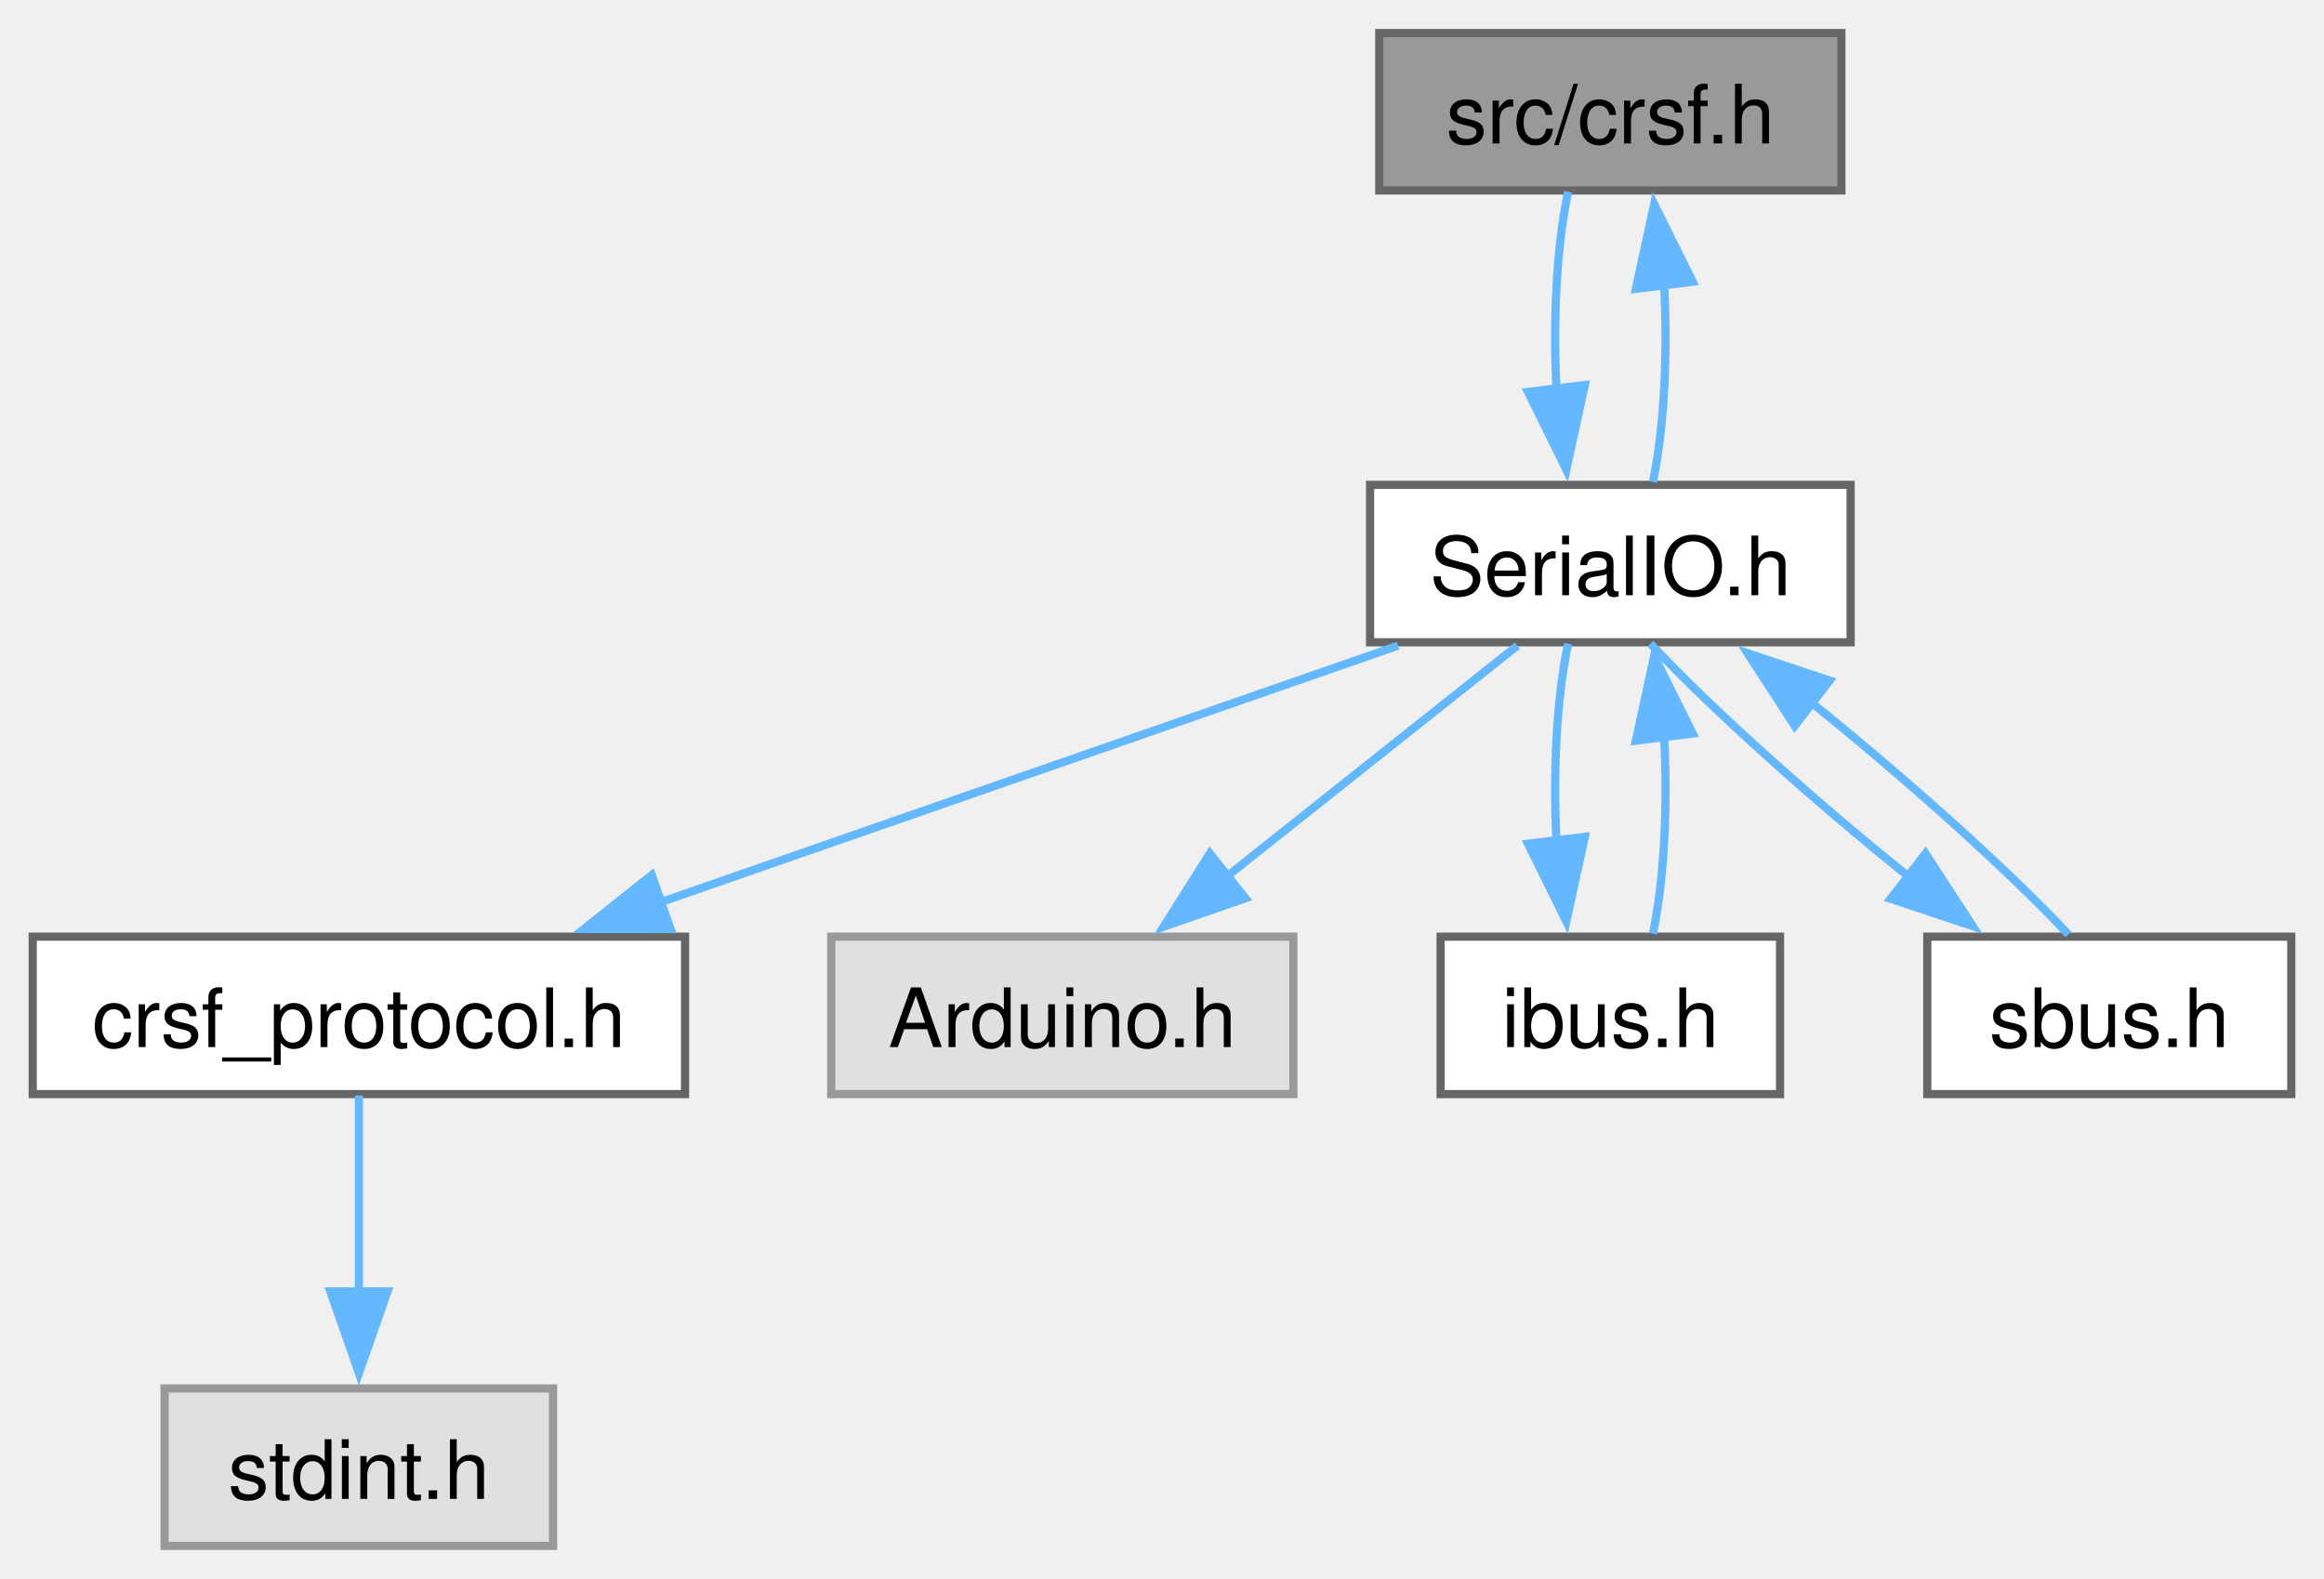
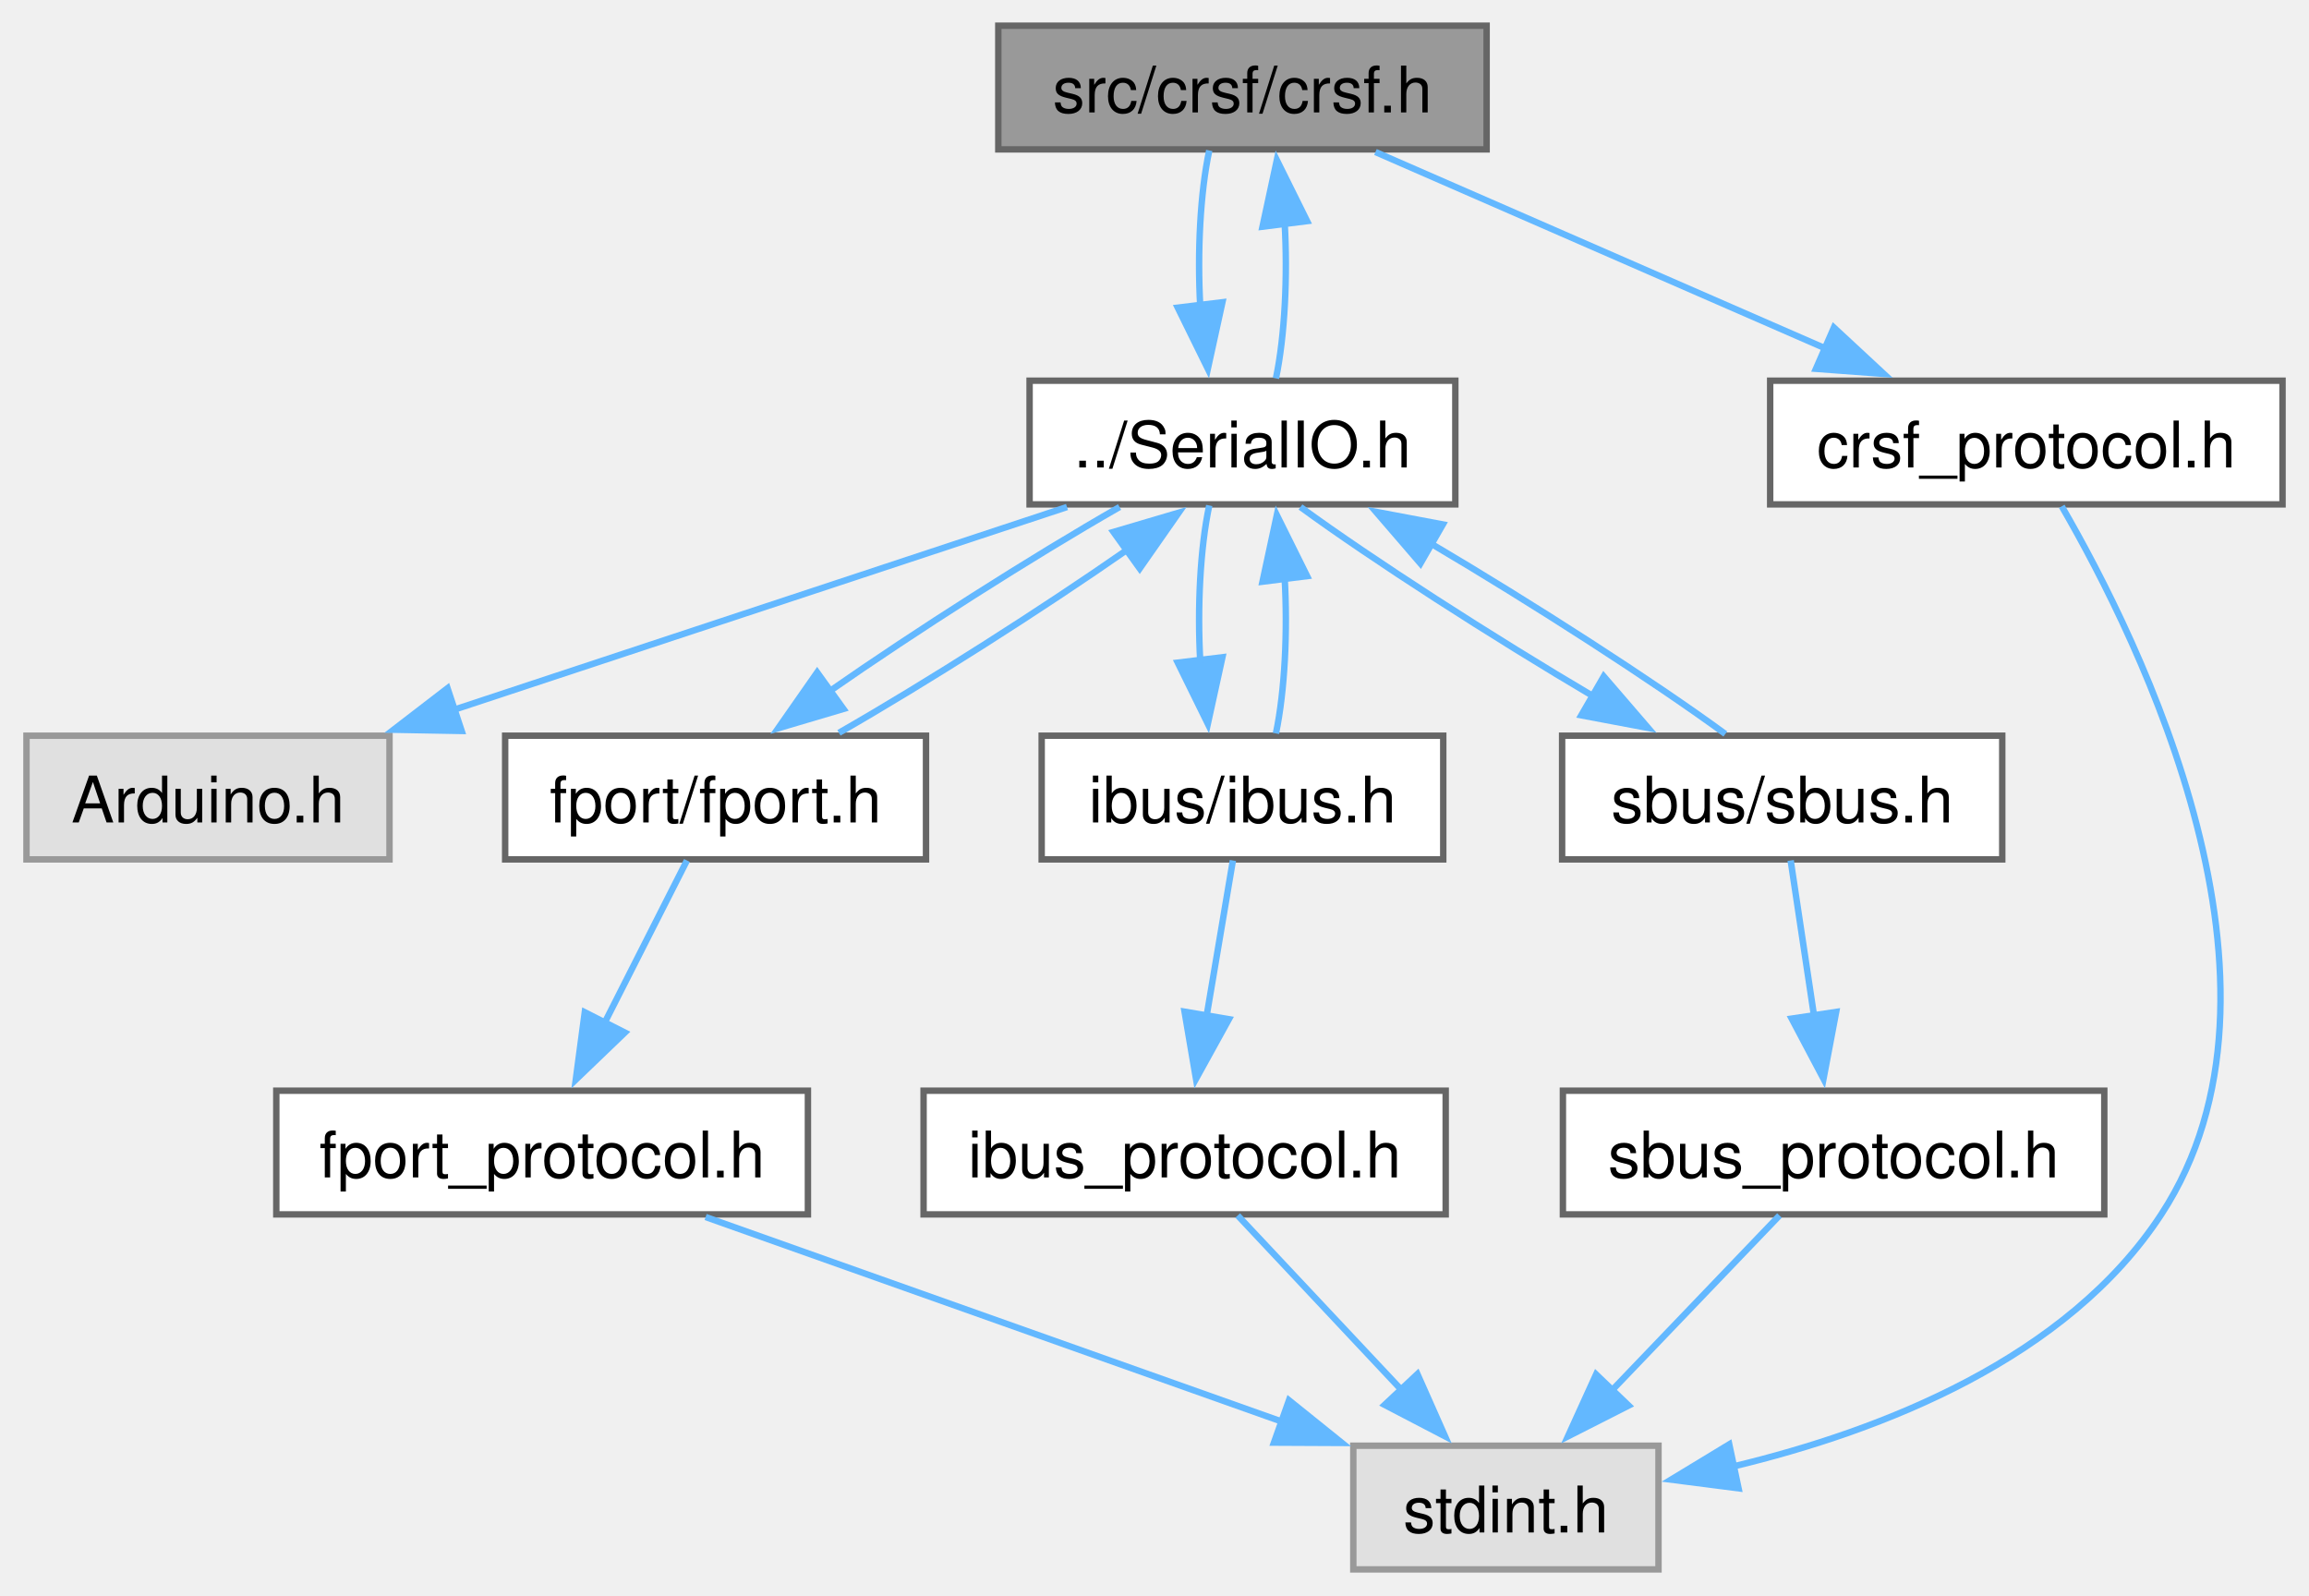
- <svg xmlns="http://www.w3.org/2000/svg" xmlns:xlink="http://www.w3.org/1999/xlink" width="284pt" height="193pt" viewBox="0.00 0.00 284.12 193.00">
-   <g id="graph0" class="graph" transform="scale(1 1) rotate(0) translate(4 189)">
+ <svg xmlns="http://www.w3.org/2000/svg" xmlns:xlink="http://www.w3.org/1999/xlink" width="359pt" height="248pt" viewBox="0.00 0.00 359.12 248.25">
+   <g id="graph0" class="graph" transform="scale(1 1) rotate(0) translate(4 244.25)">
    <g id="Node000001" class="node">
      <g id="a_Node000001">
        <a xlink:title="Header file for the CRSF protocol implementation.">
-           <polygon fill="#999999" stroke="#666666" points="221.12,-185 164.62,-185 164.62,-165.75 221.12,-165.75 221.12,-185" />
-           <text text-anchor="middle" x="192.88" y="-171.5" font-family="Helvetica,sans-Serif" font-size="10.00">src/crsf.h</text>
+           <polygon fill="#999999" stroke="#666666" points="227.25,-240.25 151.25,-240.25 151.25,-221 227.25,-221 227.25,-240.25" />
+           <text text-anchor="middle" x="189.25" y="-226.75" font-family="Helvetica,sans-Serif" font-size="10.00">src/crsf/crsf.h</text>
        </a>
      </g>
    </g>
    <g id="Node000002" class="node">
      <g id="a_Node000002">
        <a xlink:href="SerialIO_8h.html" target="_top" xlink:title="Header file for serial input/output (IO) functionality.">
-           <polygon fill="white" stroke="#666666" points="222.25,-129.75 163.5,-129.75 163.5,-110.5 222.25,-110.5 222.25,-129.75" />
-           <text text-anchor="middle" x="192.88" y="-116.25" font-family="Helvetica,sans-Serif" font-size="10.00">SerialIO.h</text>
+           <polygon fill="white" stroke="#666666" points="222.38,-185 156.12,-185 156.12,-165.75 222.38,-165.75 222.38,-185" />
+           <text text-anchor="middle" x="189.25" y="-171.5" font-family="Helvetica,sans-Serif" font-size="10.00">../SerialIO.h</text>
        </a>
      </g>
    </g>
    <g id="edge1_Node000001_Node000002" class="edge">
      <g id="a_edge1_Node000001_Node000002">
        <a xlink:title=" ">
-           <path fill="none" stroke="#63b8ff" d="M187.71,-165.58C186.3,-158.99 185.83,-149.71 186.3,-141.32" />
-           <polygon fill="#63b8ff" stroke="#63b8ff" points="189.75,-141.96 187.49,-131.61 182.8,-141.12 189.75,-141.96" />
-         </a>
-       </g>
-     </g>
-     <g id="edge5_Node000002_Node000001" class="edge">
-       <g id="a_edge5_Node000002_Node000001">
-         <a xlink:title=" ">
-           <path fill="none" stroke="#63b8ff" d="M198.08,-130.11C199.47,-136.75 199.92,-146.05 199.43,-154.42" />
-           <polygon fill="#63b8ff" stroke="#63b8ff" points="195.99,-153.72 198.23,-164.08 202.94,-154.59 195.99,-153.72" />
+           <path fill="none" stroke="#63b8ff" d="M184.08,-220.83C182.67,-214.24 182.21,-204.96 182.68,-196.57" />
+           <polygon fill="#63b8ff" stroke="#63b8ff" points="186.13,-197.21 183.86,-186.86 179.18,-196.37 186.13,-197.21" />
+         </a>
+       </g>
+     </g>
+     <g id="Node000011" class="node">
+       <g id="a_Node000011">
+         <a xlink:href="crsf__protocol_8h.html" target="_top" xlink:title="Header file for the CRSF protocol implementation.">
+           <polygon fill="white" stroke="#666666" points="351.12,-185 271.38,-185 271.38,-165.75 351.12,-165.75 351.12,-185" />
+           <text text-anchor="middle" x="311.25" y="-171.5" font-family="Helvetica,sans-Serif" font-size="10.00">crsf_protocol.h</text>
+         </a>
+       </g>
+     </g>
+     <g id="edge16_Node000001_Node000011" class="edge">
+       <g id="a_edge16_Node000001_Node000011">
+         <a xlink:title=" ">
+           <path fill="none" stroke="#63b8ff" d="M209.95,-220.59C229.14,-212.22 257.96,-199.63 279.97,-190.03" />
+           <polygon fill="#63b8ff" stroke="#63b8ff" points="281.3,-193.27 289.07,-186.06 278.5,-186.85 281.3,-193.27" />
+         </a>
+       </g>
+     </g>
+     <g id="edge3_Node000002_Node000001" class="edge">
+       <g id="a_edge3_Node000002_Node000001">
+         <a xlink:title=" ">
+           <path fill="none" stroke="#63b8ff" d="M194.46,-185.36C195.85,-192 196.3,-201.3 195.81,-209.67" />
+           <polygon fill="#63b8ff" stroke="#63b8ff" points="192.37,-208.97 194.6,-219.33 199.31,-209.84 192.37,-208.97" />
        </a>
      </g>
    </g>
    <g id="Node000003" class="node">
      <g id="a_Node000003">
-         <a xlink:href="crsf__protocol_8h.html" target="_top" xlink:title="Header file for the CRSF protocol implementation.">
-           <polygon fill="white" stroke="#666666" points="79.75,-74.5 0,-74.5 0,-55.25 79.75,-55.25 79.75,-74.5" />
-           <text text-anchor="middle" x="39.88" y="-61" font-family="Helvetica,sans-Serif" font-size="10.00">crsf_protocol.h</text>
+         <a xlink:title=" ">
+           <polygon fill="#e0e0e0" stroke="#999999" points="56.5,-129.75 0,-129.75 0,-110.5 56.5,-110.5 56.5,-129.75" />
+           <text text-anchor="middle" x="28.25" y="-116.25" font-family="Helvetica,sans-Serif" font-size="10.00">Arduino.h</text>
        </a>
      </g>
    </g>
    <g id="edge2_Node000002_Node000003" class="edge">
      <g id="a_edge2_Node000002_Node000003">
        <a xlink:title=" ">
-           <path fill="none" stroke="#63b8ff" d="M166.92,-110.09C142.08,-101.45 104.38,-88.32 76.49,-78.62" />
-           <polygon fill="#63b8ff" stroke="#63b8ff" points="77.98,-75.43 67.39,-75.45 75.68,-82.04 77.98,-75.43" />
+           <path fill="none" stroke="#63b8ff" d="M161.94,-165.34C135.69,-156.66 95.77,-143.46 66.39,-133.74" />
+           <polygon fill="#63b8ff" stroke="#63b8ff" points="67.73,-130.49 57.13,-130.68 65.53,-137.14 67.73,-130.49" />
+         </a>
+       </g>
+     </g>
+     <g id="Node000004" class="node">
+       <g id="a_Node000004">
+         <a xlink:href="fport_8h.html" target="_top" xlink:title="Header file for the FPort Protocol definations.">
+           <polygon fill="white" stroke="#666666" points="140,-129.75 74.5,-129.75 74.5,-110.5 140,-110.5 140,-129.75" />
+           <text text-anchor="middle" x="107.25" y="-116.25" font-family="Helvetica,sans-Serif" font-size="10.00">fport/fport.h</text>
+         </a>
+       </g>
+     </g>
+     <g id="edge4_Node000002_Node000004" class="edge">
+       <g id="a_edge4_Node000002_Node000004">
+         <a xlink:title=" ">
+           <path fill="none" stroke="#63b8ff" d="M170.12,-165.34C156.4,-157.49 138.3,-145.95 124.92,-136.62" />
+           <polygon fill="#63b8ff" stroke="#63b8ff" points="127.15,-133.92 116.99,-130.91 123.06,-139.6 127.15,-133.92" />
+         </a>
+       </g>
+     </g>
+     <g id="Node000007" class="node">
+       <g id="a_Node000007">
+         <a xlink:href="ibus_8h.html" target="_top" xlink:title="Header file for the Ibus protocol implementation.">
+           <polygon fill="white" stroke="#666666" points="220.5,-129.75 158,-129.75 158,-110.5 220.5,-110.5 220.5,-129.75" />
+           <text text-anchor="middle" x="189.25" y="-116.25" font-family="Helvetica,sans-Serif" font-size="10.00">ibus/ibus.h</text>
+         </a>
+       </g>
+     </g>
+     <g id="edge8_Node000002_Node000007" class="edge">
+       <g id="a_edge8_Node000002_Node000007">
+         <a xlink:title=" ">
+           <path fill="none" stroke="#63b8ff" d="M184.08,-165.58C182.67,-158.99 182.21,-149.71 182.68,-141.32" />
+           <polygon fill="#63b8ff" stroke="#63b8ff" points="186.13,-141.96 183.86,-131.61 179.18,-141.12 186.13,-141.96" />
+         </a>
+       </g>
+     </g>
+     <g id="Node000009" class="node">
+       <g id="a_Node000009">
+         <a xlink:href="sbus_8h.html" target="_top" xlink:title="Header file for the SBUS protocol implementation.">
+           <polygon fill="white" stroke="#666666" points="307.5,-129.75 239,-129.75 239,-110.5 307.5,-110.5 307.5,-129.75" />
+           <text text-anchor="middle" x="273.25" y="-116.25" font-family="Helvetica,sans-Serif" font-size="10.00">sbus/sbus.h</text>
+         </a>
+       </g>
+     </g>
+     <g id="edge12_Node000002_Node000009" class="edge">
+       <g id="a_edge12_Node000002_Node000009">
+         <a xlink:title=" ">
+           <path fill="none" stroke="#63b8ff" d="M198.28,-165.34C209.38,-157.23 228.1,-145.18 244.15,-135.71" />
+           <polygon fill="#63b8ff" stroke="#63b8ff" points="245.48,-138.98 252.39,-130.96 241.98,-132.92 245.48,-138.98" />
+         </a>
+       </g>
+     </g>
+     <g id="edge5_Node000004_Node000002" class="edge">
+       <g id="a_edge5_Node000004_Node000002">
+         <a xlink:title=" ">
+           <path fill="none" stroke="#63b8ff" d="M126.45,-130.2C140.11,-138.02 158.08,-149.47 171.41,-158.76" />
+           <polygon fill="#63b8ff" stroke="#63b8ff" points="169.17,-161.46 179.33,-164.46 173.26,-155.77 169.17,-161.46" />
        </a>
      </g>
    </g>
    <g id="Node000005" class="node">
      <g id="a_Node000005">
-         <a xlink:title=" ">
-           <polygon fill="#e0e0e0" stroke="#999999" points="154.12,-74.5 97.62,-74.5 97.62,-55.25 154.12,-55.25 154.12,-74.5" />
-           <text text-anchor="middle" x="125.88" y="-61" font-family="Helvetica,sans-Serif" font-size="10.00">Arduino.h</text>
-         </a>
-       </g>
-     </g>
-     <g id="edge4_Node000002_Node000005" class="edge">
-       <g id="a_edge4_Node000002_Node000005">
-         <a xlink:title=" ">
-           <path fill="none" stroke="#63b8ff" d="M181.51,-110.09C171.83,-102.4 157.68,-91.15 146.07,-81.93" />
-           <polygon fill="#63b8ff" stroke="#63b8ff" points="148.26,-79.2 138.26,-75.72 143.91,-84.68 148.26,-79.2" />
+         <a xlink:href="fport__protocol_8h.html" target="_top" xlink:title="Header file for the F.Port protocol implementation.">
+           <polygon fill="white" stroke="#666666" points="121.62,-74.5 38.88,-74.5 38.88,-55.25 121.62,-55.25 121.62,-74.5" />
+           <text text-anchor="middle" x="80.25" y="-61" font-family="Helvetica,sans-Serif" font-size="10.00">fport_protocol.h</text>
+         </a>
+       </g>
+     </g>
+     <g id="edge6_Node000004_Node000005" class="edge">
+       <g id="a_edge6_Node000004_Node000005">
+         <a xlink:title=" ">
+           <path fill="none" stroke="#63b8ff" d="M102.79,-110.33C99.3,-103.44 94.3,-93.59 89.9,-84.91" />
+           <polygon fill="#63b8ff" stroke="#63b8ff" points="93.13,-83.55 85.49,-76.21 86.89,-86.71 93.13,-83.55" />
        </a>
      </g>
    </g>
    <g id="Node000006" class="node">
      <g id="a_Node000006">
-         <a xlink:href="ibus_8h.html" target="_top" xlink:title="Header file for the Ibus protocol implementation.">
-           <polygon fill="white" stroke="#666666" points="213.62,-74.5 172.12,-74.5 172.12,-55.25 213.62,-55.25 213.62,-74.5" />
-           <text text-anchor="middle" x="192.88" y="-61" font-family="Helvetica,sans-Serif" font-size="10.00">ibus.h</text>
-         </a>
-       </g>
-     </g>
-     <g id="edge6_Node000002_Node000006" class="edge">
-       <g id="a_edge6_Node000002_Node000006">
-         <a xlink:title=" ">
-           <path fill="none" stroke="#63b8ff" d="M187.71,-110.33C186.3,-103.74 185.83,-94.46 186.3,-86.07" />
-           <polygon fill="#63b8ff" stroke="#63b8ff" points="189.75,-86.71 187.49,-76.36 182.8,-85.87 189.75,-86.71" />
-         </a>
-       </g>
-     </g>
-     <g id="Node000007" class="node">
-       <g id="a_Node000007">
-         <a xlink:href="sbus_8h.html" target="_top" xlink:title="Header file for the SBUS protocol implementation.">
-           <polygon fill="white" stroke="#666666" points="276.12,-74.5 231.62,-74.5 231.62,-55.25 276.12,-55.25 276.12,-74.5" />
-           <text text-anchor="middle" x="253.88" y="-61" font-family="Helvetica,sans-Serif" font-size="10.00">sbus.h</text>
-         </a>
-       </g>
-     </g>
-     <g id="edge8_Node000002_Node000007" class="edge">
-       <g id="a_edge8_Node000002_Node000007">
-         <a xlink:title=" ">
-           <path fill="none" stroke="#63b8ff" d="M197.78,-110.33C204.99,-102.59 217.76,-91.14 229.4,-81.79" />
-           <polygon fill="#63b8ff" stroke="#63b8ff" points="231.4,-84.67 237.18,-75.78 227.13,-79.13 231.4,-84.67" />
-         </a>
-       </g>
-     </g>
-     <g id="Node000004" class="node">
-       <g id="a_Node000004">
-         <a xlink:title=" ">
-           <polygon fill="#e0e0e0" stroke="#999999" points="63.62,-19.25 16.12,-19.25 16.12,0 63.62,0 63.62,-19.25" />
-           <text text-anchor="middle" x="39.88" y="-5.75" font-family="Helvetica,sans-Serif" font-size="10.00">stdint.h</text>
-         </a>
-       </g>
-     </g>
-     <g id="edge3_Node000003_Node000004" class="edge">
-       <g id="a_edge3_Node000003_Node000004">
-         <a xlink:title=" ">
-           <path fill="none" stroke="#63b8ff" d="M39.88,-55.08C39.88,-48.57 39.88,-39.42 39.88,-31.12" />
-           <polygon fill="#63b8ff" stroke="#63b8ff" points="43.38,-31.12 39.88,-21.12 36.38,-31.12 43.38,-31.12" />
-         </a>
-       </g>
-     </g>
-     <g id="edge7_Node000006_Node000002" class="edge">
-       <g id="a_edge7_Node000006_Node000002">
-         <a xlink:title=" ">
-           <path fill="none" stroke="#63b8ff" d="M198.08,-74.86C199.47,-81.5 199.92,-90.8 199.43,-99.17" />
-           <polygon fill="#63b8ff" stroke="#63b8ff" points="195.99,-98.47 198.23,-108.83 202.94,-99.34 195.99,-98.47" />
+         <a xlink:title=" ">
+           <polygon fill="#e0e0e0" stroke="#999999" points="254,-19.25 206.5,-19.25 206.5,0 254,0 254,-19.25" />
+           <text text-anchor="middle" x="230.25" y="-5.75" font-family="Helvetica,sans-Serif" font-size="10.00">stdint.h</text>
+         </a>
+       </g>
+     </g>
+     <g id="edge7_Node000005_Node000006" class="edge">
+       <g id="a_edge7_Node000005_Node000006">
+         <a xlink:title=" ">
+           <path fill="none" stroke="#63b8ff" d="M105.7,-54.84C130.38,-46.08 168.03,-32.71 195.47,-22.97" />
+           <polygon fill="#63b8ff" stroke="#63b8ff" points="196.49,-26.32 204.74,-19.68 194.15,-19.73 196.49,-26.32" />
        </a>
      </g>
    </g>
    <g id="edge9_Node000007_Node000002" class="edge">
      <g id="a_edge9_Node000007_Node000002">
        <a xlink:title=" ">
-           <path fill="none" stroke="#63b8ff" d="M248.87,-74.77C241.65,-82.51 228.95,-93.89 217.37,-103.19" />
-           <polygon fill="#63b8ff" stroke="#63b8ff" points="215.41,-100.28 209.64,-109.17 219.69,-105.82 215.41,-100.28" />
+           <path fill="none" stroke="#63b8ff" d="M194.46,-130.11C195.85,-136.75 196.3,-146.05 195.81,-154.42" />
+           <polygon fill="#63b8ff" stroke="#63b8ff" points="192.37,-153.72 194.6,-164.08 199.31,-154.59 192.37,-153.72" />
+         </a>
+       </g>
+     </g>
+     <g id="Node000008" class="node">
+       <g id="a_Node000008">
+         <a xlink:href="ibus__protocol_8h.html" target="_top" xlink:title="Header file for the iBus protocol implementation.">
+           <polygon fill="white" stroke="#666666" points="220.88,-74.5 139.62,-74.5 139.62,-55.25 220.88,-55.25 220.88,-74.5" />
+           <text text-anchor="middle" x="180.25" y="-61" font-family="Helvetica,sans-Serif" font-size="10.00">ibus_protocol.h</text>
+         </a>
+       </g>
+     </g>
+     <g id="edge10_Node000007_Node000008" class="edge">
+       <g id="a_edge10_Node000007_Node000008">
+         <a xlink:title=" ">
+           <path fill="none" stroke="#63b8ff" d="M187.76,-110.33C186.65,-103.74 185.08,-94.46 183.66,-86.07" />
+           <polygon fill="#63b8ff" stroke="#63b8ff" points="187.14,-85.63 182.02,-76.35 180.24,-86.8 187.14,-85.63" />
+         </a>
+       </g>
+     </g>
+     <g id="edge11_Node000008_Node000006" class="edge">
+       <g id="a_edge11_Node000008_Node000006">
+         <a xlink:title=" ">
+           <path fill="none" stroke="#63b8ff" d="M188.51,-55.08C195.41,-47.73 205.47,-37.01 213.99,-27.94" />
+           <polygon fill="#63b8ff" stroke="#63b8ff" points="216.48,-30.4 220.78,-20.71 211.38,-25.61 216.48,-30.4" />
+         </a>
+       </g>
+     </g>
+     <g id="edge13_Node000009_Node000002" class="edge">
+       <g id="a_edge13_Node000009_Node000002">
+         <a xlink:title=" ">
+           <path fill="none" stroke="#63b8ff" d="M264.4,-130.02C253.32,-138.14 234.47,-150.28 218.32,-159.81" />
+           <polygon fill="#63b8ff" stroke="#63b8ff" points="216.95,-156.56 210.03,-164.59 220.44,-162.63 216.95,-156.56" />
+         </a>
+       </g>
+     </g>
+     <g id="Node000010" class="node">
+       <g id="a_Node000010">
+         <a xlink:href="sbus__protocol_8h.html" target="_top" xlink:title="Header file for the SBus protocol implementation.">
+           <polygon fill="white" stroke="#666666" points="323.38,-74.5 239.12,-74.5 239.12,-55.25 323.38,-55.25 323.38,-74.5" />
+           <text text-anchor="middle" x="281.25" y="-61" font-family="Helvetica,sans-Serif" font-size="10.00">sbus_protocol.h</text>
+         </a>
+       </g>
+     </g>
+     <g id="edge14_Node000009_Node000010" class="edge">
+       <g id="a_edge14_Node000009_Node000010">
+         <a xlink:title=" ">
+           <path fill="none" stroke="#63b8ff" d="M274.57,-110.33C275.56,-103.74 276.96,-94.46 278.22,-86.07" />
+           <polygon fill="#63b8ff" stroke="#63b8ff" points="281.65,-86.76 279.68,-76.36 274.73,-85.72 281.65,-86.76" />
+         </a>
+       </g>
+     </g>
+     <g id="edge15_Node000010_Node000006" class="edge">
+       <g id="a_edge15_Node000010_Node000006">
+         <a xlink:title=" ">
+           <path fill="none" stroke="#63b8ff" d="M272.83,-55.08C265.71,-47.65 255.31,-36.79 246.56,-27.66" />
+           <polygon fill="#63b8ff" stroke="#63b8ff" points="249.35,-25.5 239.9,-20.7 244.29,-30.35 249.35,-25.5" />
+         </a>
+       </g>
+     </g>
+     <g id="edge17_Node000011_Node000006" class="edge">
+       <g id="a_edge17_Node000011_Node000006">
+         <a xlink:title=" ">
+           <path fill="none" stroke="#63b8ff" d="M316.76,-165.45C328.97,-144.4 355.47,-90.75 332.25,-55.25 317.59,-32.83 288.91,-21.61 265.68,-16.03" />
+           <polygon fill="#63b8ff" stroke="#63b8ff" points="266.46,-12.62 255.96,-13.97 265.01,-19.46 266.46,-12.62" />
        </a>
      </g>
    </g>
  </g>
</svg>
